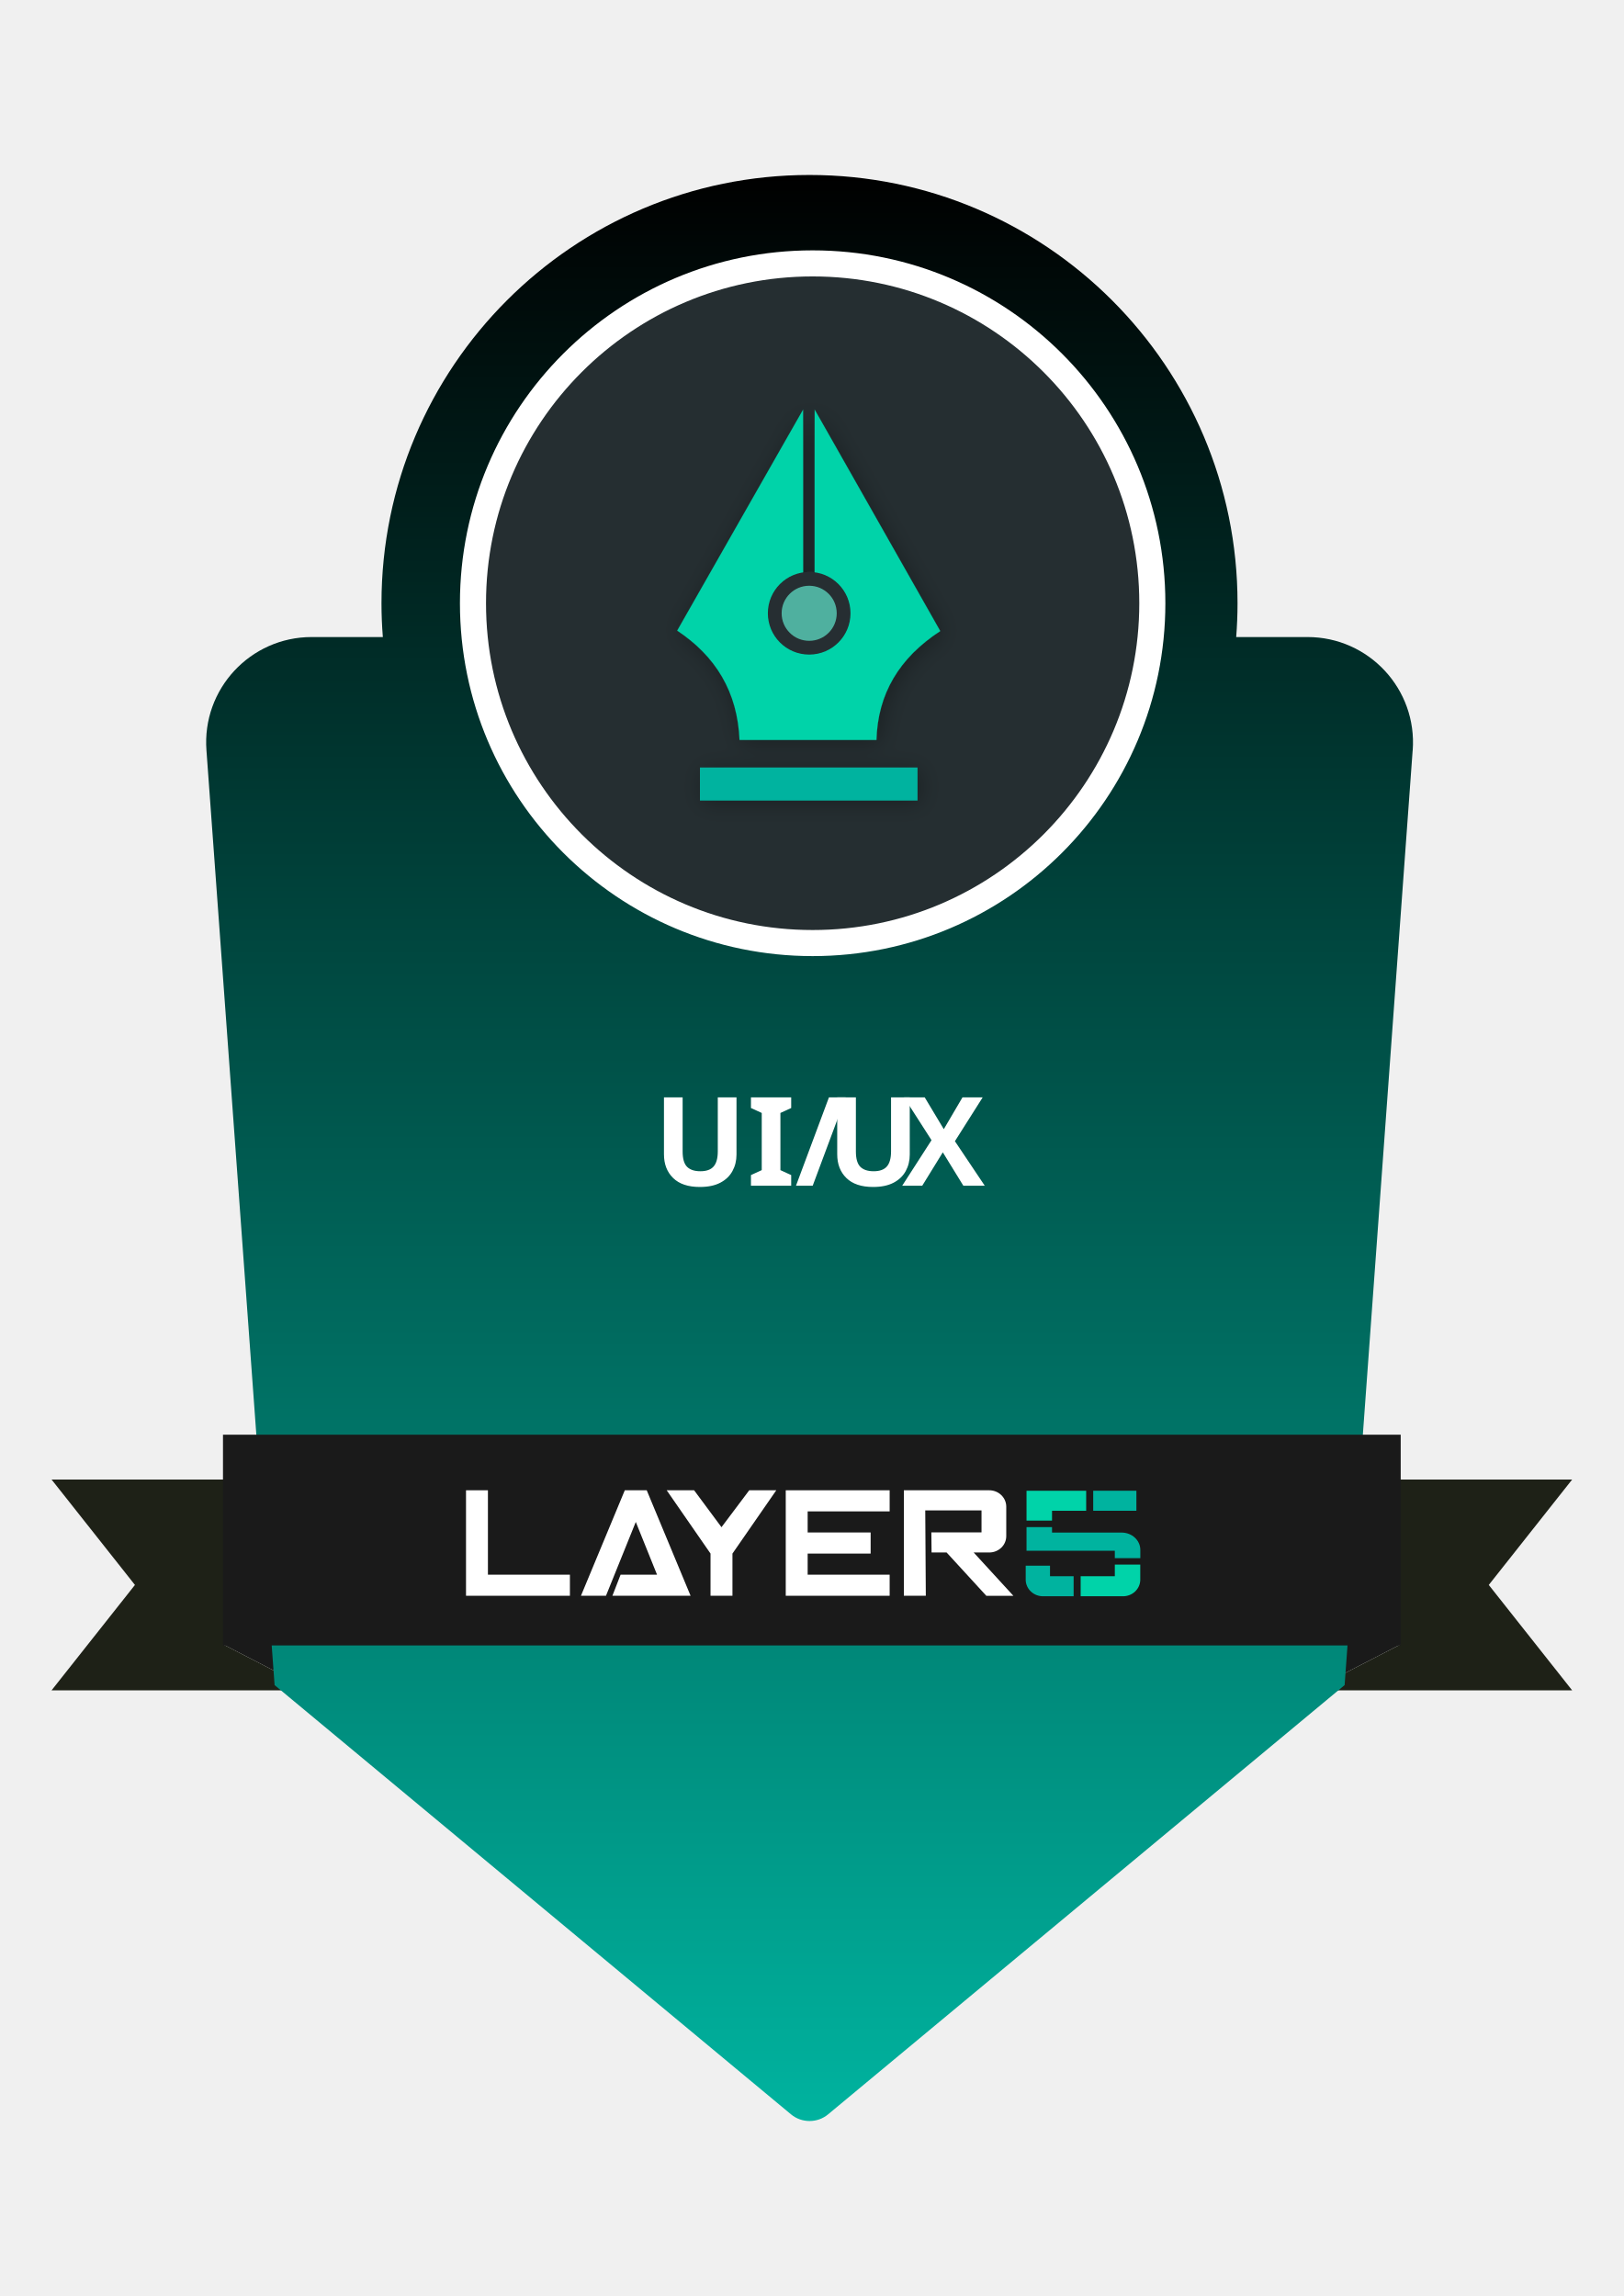
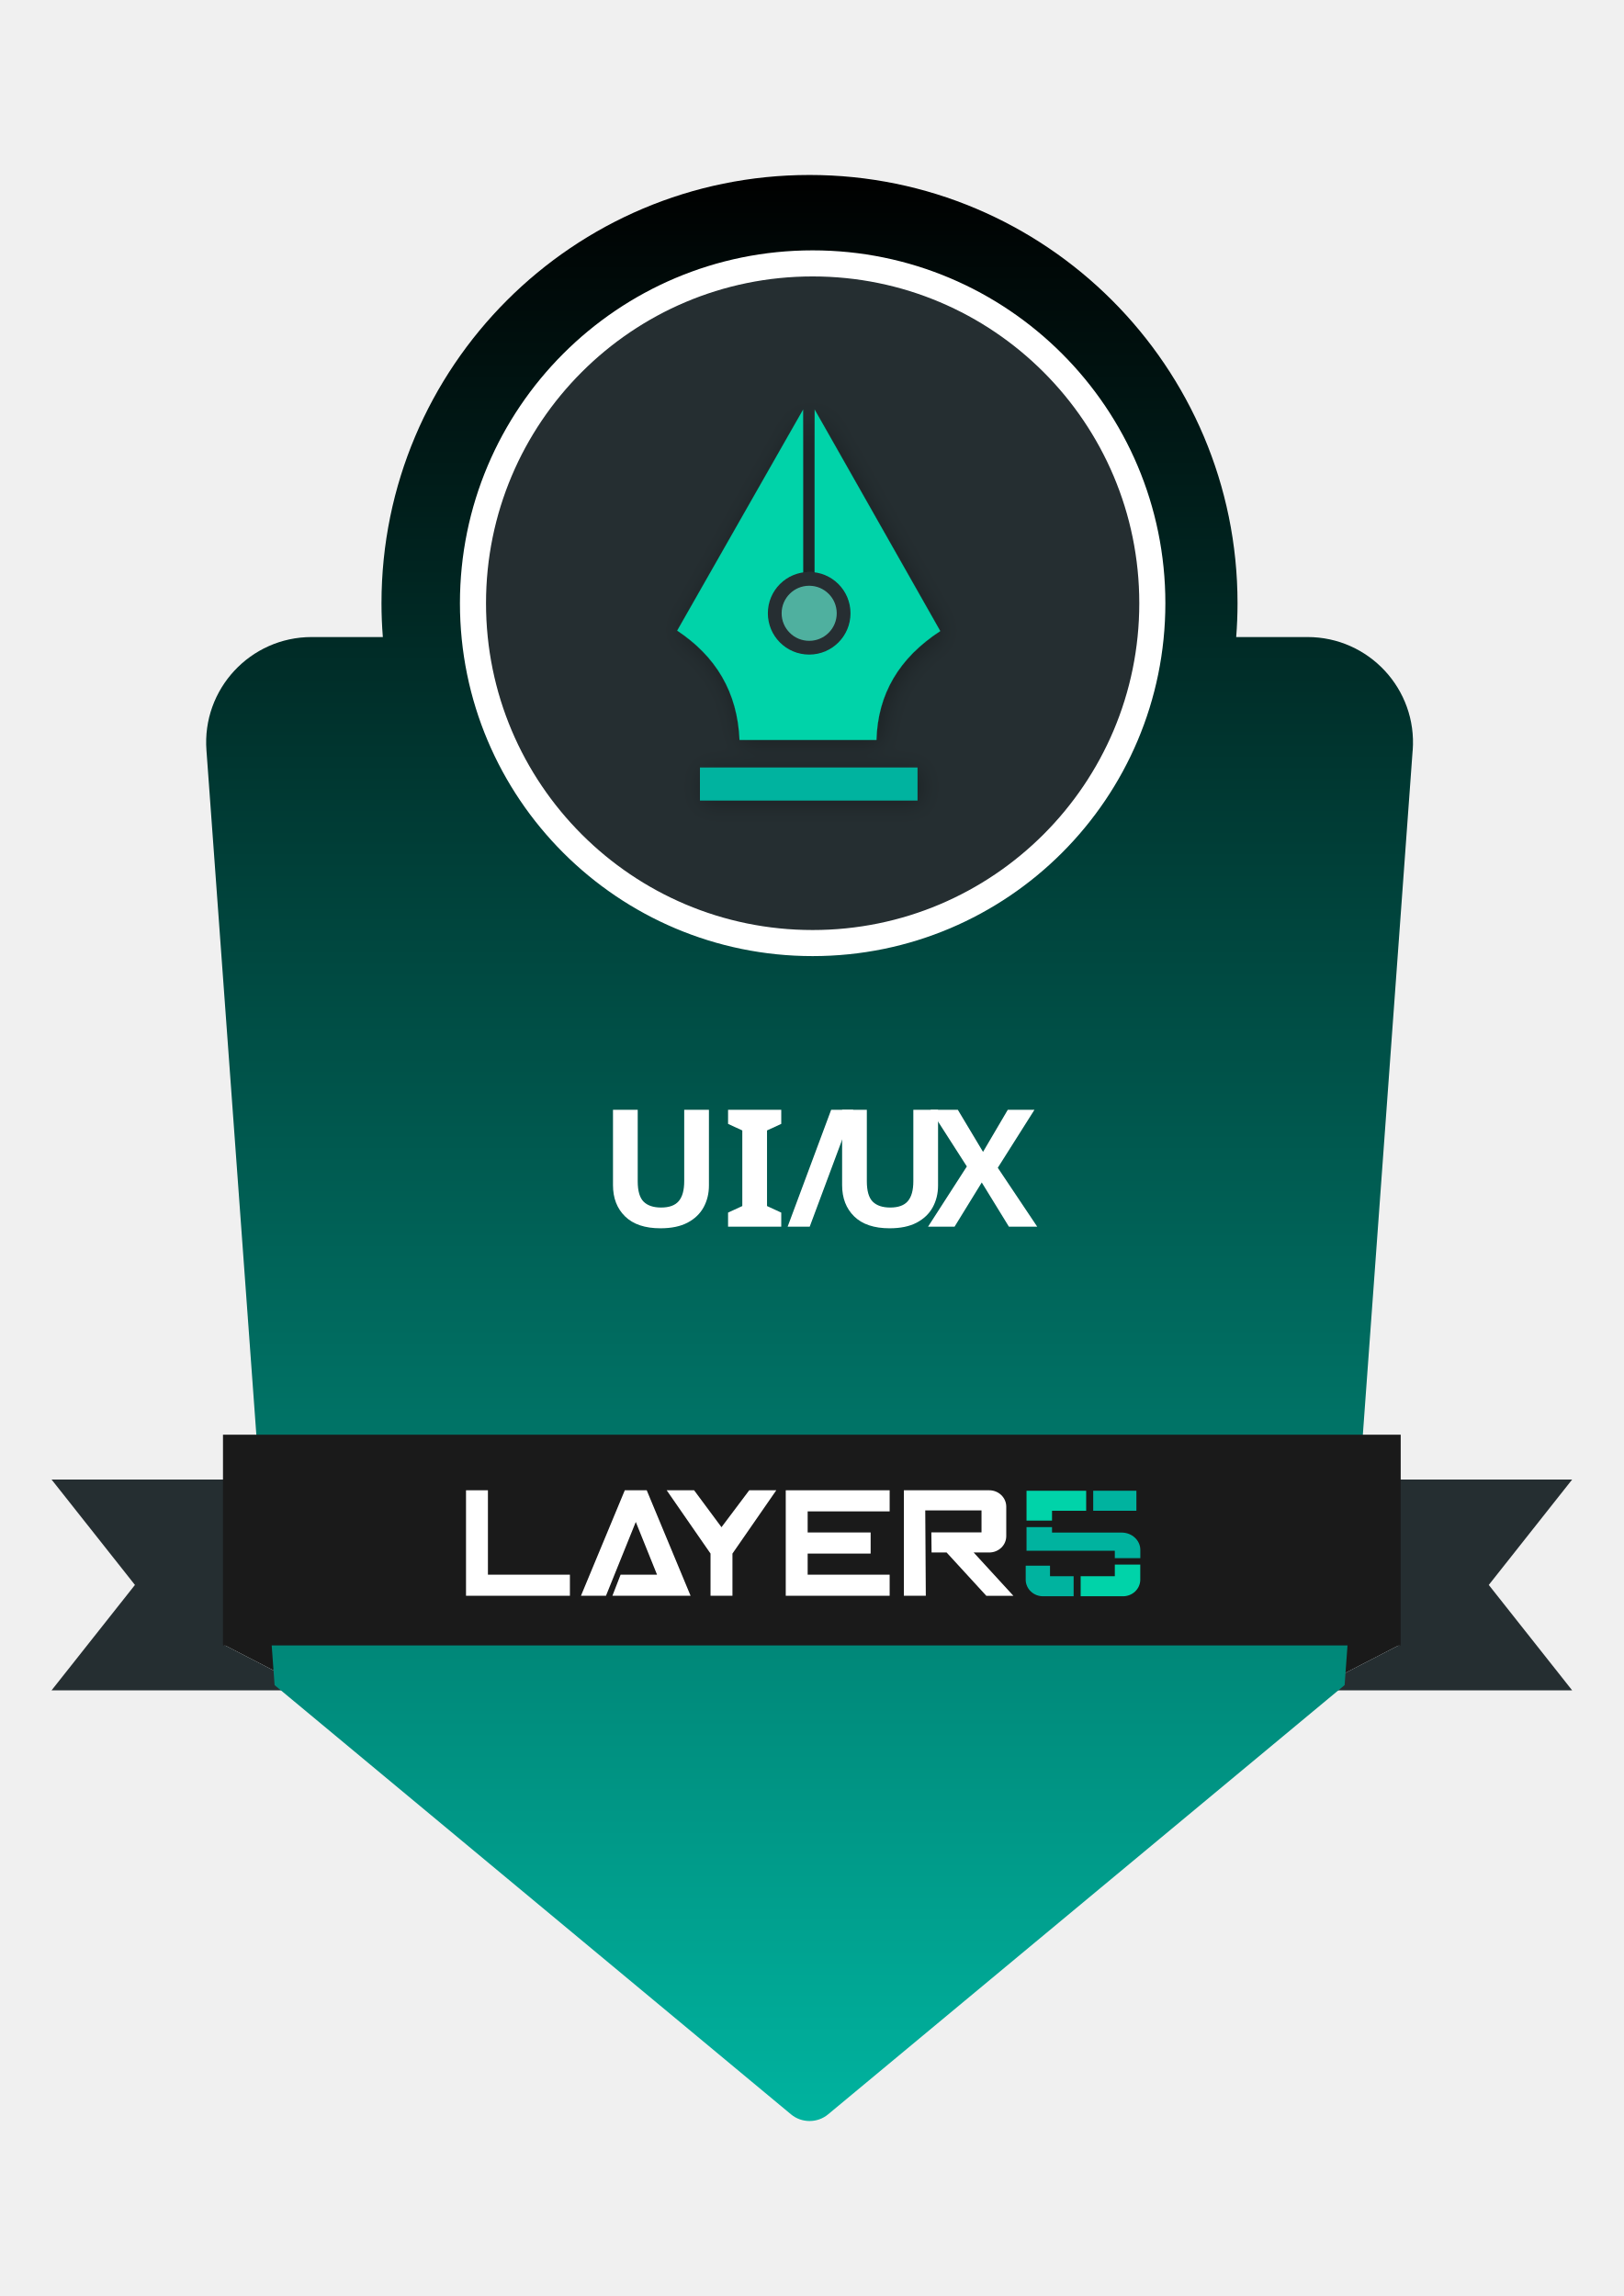
<svg xmlns="http://www.w3.org/2000/svg" id="Layer_1" data-name="Layer 1" viewBox="0 0 595.28 841.89">
  <defs>
    <style>
      .cls-1 {
        fill: #00b39f;
      }

      .cls-2, .cls-3 {
        fill: #fff;
      }

      .cls-4, .cls-5 {
        fill: #252e31;
      }

-       .cls-6 {
-         letter-spacing: -.01em;
-       }
- 
      .cls-5 {
        stroke: #fff;
        stroke-width: 9.56px;
      }

-       .cls-7 {
+       .cls-6 {
        filter: url(#drop-shadow-1);
      }

-       .cls-8 {
+       .cls-7 {
        clip-path: url(#clippath-1);
      }

-       .cls-9, .cls-10 {
+       .cls-8, .cls-9 {
        fill: #00d3a9;
      }

-       .cls-10 {
+       .cls-9 {
        fill-rule: evenodd;
      }

-       .cls-11 {
+       .cls-10 {
        fill: #50b09f;
      }

-       .cls-12 {
+       .cls-11 {
        clip-path: url(#clippath);
      }

-       .cls-13 {
+       .cls-12 {
        fill: #a20e30;
      }

+       .cls-13 {
+         fill: none;
+       }
+ 
      .cls-14 {
-         fill: #1e2117;
+         fill: #1a1a1a;
      }

      .cls-15 {
-         fill: none;
-       }
- 
-       .cls-16 {
-         fill: #1a1a1a;
-       }
- 
-       .cls-17 {
        fill: url(#linear-gradient);
      }

      .cls-3 {
        font-family: QanelasSoft-SemiBold, 'Qanelas Soft';
-         font-size: 45.37px;
+         font-size: 60px;
        font-weight: 600;
+       }
+ 
+       .cls-16 {
+         letter-spacing: -.01em;
      }
    </style>
    <clipPath id="clippath">
-       <rect class="cls-15" x="18.91" y="64.17" width="557.46" height="713.56" />
+       <rect class="cls-13" x="18.91" y="64.17" width="557.46" height="713.56" />
    </clipPath>
    <linearGradient id="linear-gradient" x1="296.79" y1="777.94" x2="296.79" y2="64.39" gradientTransform="translate(0 842.11) scale(1 -1)" gradientUnits="userSpaceOnUse">
      <stop offset="0" stop-color="#000" />
      <stop offset="1" stop-color="#00b39f" />
    </linearGradient>
    <filter id="drop-shadow-1" filterUnits="userSpaceOnUse">
      <feOffset dx="1" dy="1" />
      <feGaussianBlur result="blur" stdDeviation="4" />
      <feFlood flood-color="#000" flood-opacity=".3" />
      <feComposite in2="blur" operator="in" />
      <feComposite in="SourceGraphic" />
    </filter>
    <clipPath id="clippath-1">
-       <rect class="cls-15" x="248.26" y="150.15" width="96.69" height="143.39" />
+       <rect class="cls-13" x="248.26" y="150.15" width="96.69" height="143.39" />
    </clipPath>
  </defs>
  <g id="ui-ux">
-     <g class="cls-12">
+     <g class="cls-11">
      <g>
-         <path class="cls-16" d="m480.86,602.94v16.86l32.66-16.86h-32.66Z" />
-         <path class="cls-16" d="m114.42,619.8v-16.86h-32.66l32.66,16.86Z" />
-         <path class="cls-14" d="m576.37,542.52H18.91l30.56,38.64-30.56,38.64h95.51l-32.66-16.86h32.66v-19.01h366.44v19.01h32.66l-32.66,16.86h95.51l-30.56-38.64,30.56-38.64Z" />
-         <path class="cls-17" d="m517.9,275.16l-24.94,342.73-189.33,157.36c-3.92,3.3-9.75,3.3-13.67,0l-189.29-157.36-24.98-342.73c-1.69-22.44,16.06-41.57,38.57-41.57h26.1c-.33-4.09-.5-8.22-.5-12.4,0-86.74,70.28-157.03,156.92-157.03s156.92,70.29,156.92,157.03c0,4.17-.17,8.31-.49,12.4h26.14c22.51,0,40.26,19.13,38.57,41.57Z" />
+         <path class="cls-14" d="m480.86,602.94v16.86l32.66-16.86h-32.66Z" />
+         <path class="cls-14" d="m114.42,619.8v-16.86h-32.66l32.66,16.86Z" />
+         <path class="cls-4" d="m576.37,542.52H18.91l30.56,38.64-30.56,38.64h95.51l-32.66-16.86h32.66v-19.01h366.44v19.01h32.66l-32.66,16.86h95.51l-30.56-38.64,30.56-38.64Z" />
+         <path class="cls-15" d="m517.9,275.16l-24.94,342.73-189.33,157.36c-3.92,3.3-9.75,3.3-13.67,0l-189.29-157.36-24.98-342.73c-1.69-22.44,16.06-41.57,38.57-41.57h26.1c-.33-4.09-.5-8.22-.5-12.4,0-86.74,70.28-157.03,156.92-157.03s156.92,70.29,156.92,157.03c0,4.17-.17,8.31-.49,12.4h26.14c22.51,0,40.26,19.13,38.57,41.57Z" />
        <path class="cls-5" d="m297.93,345.8c68.78,0,124.53-55.79,124.53-124.61s-55.75-124.61-124.53-124.61-124.53,55.79-124.53,124.61,55.75,124.61,124.53,124.61Z" />
-         <g class="cls-7">
-           <g class="cls-8">
+         <g class="cls-6">
+           <g class="cls-7">
            <g>
-               <path class="cls-10" d="m248.26,231.24l46.18-81.08v61.47c-5.23,1.03-9.17,5.64-9.17,11.17,0,6.29,5.1,11.39,11.39,11.39s11.39-5.1,11.39-11.39c0-5.61-4.05-10.27-9.39-11.22v-61.43l46.06,81.25c-15.1,9.82-22.95,23.09-23.39,39.93h-50.21c-.72-17.63-8.75-30.74-22.85-40.09Z" />
+               <path class="cls-9" d="m248.26,231.24l46.18-81.08v61.47c-5.23,1.03-9.17,5.64-9.17,11.17,0,6.29,5.1,11.39,11.39,11.39s11.39-5.1,11.39-11.39c0-5.61-4.05-10.27-9.39-11.22v-61.43l46.06,81.25c-15.1,9.82-22.95,23.09-23.39,39.93h-50.21c-.72-17.63-8.75-30.74-22.85-40.09Z" />
              <path class="cls-4" d="m296.66,240.02c8.37,0,15.15-6.78,15.15-15.15s-6.78-15.15-15.15-15.15-15.15,6.78-15.15,15.15,6.78,15.15,15.15,15.15Z" />
-               <path class="cls-11" d="m296.66,234.98c5.58,0,10.1-4.52,10.1-10.1s-4.52-10.1-10.1-10.1-10.1,4.52-10.1,10.1,4.52,10.1,10.1,10.1Z" />
+               <path class="cls-10" d="m296.66,234.98c5.58,0,10.1-4.52,10.1-10.1s-4.52-10.1-10.1-10.1-10.1,4.52-10.1,10.1,4.52,10.1,10.1,10.1Z" />
              <path class="cls-1" d="m336.38,281.43h-79.77v12.12h79.77v-12.12Z" />
            </g>
          </g>
        </g>
-         <path class="cls-13" d="m114.42,583.9v19.01h366.44v-19.01H114.42Z" />
-         <path class="cls-16" d="m513.52,603.34H81.75v-77.27h431.77v77.27Z" />
+         <path class="cls-12" d="m114.42,583.9v19.01h366.44v-19.01H114.42Z" />
+         <path class="cls-14" d="m513.52,603.34H81.75v-77.27h431.77v77.27Z" />
        <path class="cls-2" d="m178.89,546.45h-8.04v38.68h38.09v-7.73h-30.06v-30.95Z" />
        <path class="cls-2" d="m229.06,546.45l-16.07,38.68h9.17l10.93-27.07,7.79,19.34h-13.36l-3,7.73h28.66l-16.08-38.68h-8.03Z" />
        <path class="cls-2" d="m264.51,559.99l-10.04-13.54h-10.05l16.07,23.21v15.47h8.04v-15.47l16.07-23.21h-9.92l-10.17,13.54Z" />
        <path class="cls-2" d="m288.07,552.54v32.59h38.09v-7.73h-30.06v-7.74h23.09v-7.74h-23.09v-7.73h30.06v-7.74h-38.09v6.09Z" />
        <path class="cls-2" d="m339.22,553.83h20.62v8.05h-18.39l.08,7.38h5.51l14.57,15.89h9.92l-14.57-15.89h5.71c.82,0,1.63-.15,2.39-.46s1.45-.74,2.03-1.3c.58-.56,1.04-1.22,1.35-1.95.31-.73.47-1.51.47-2.3v-10.79c0-1.59-.66-3.12-1.83-4.25-1.17-1.13-2.76-1.76-4.42-1.76h-31.28v38.68h8.04l-.21-31.3Z" />
        <path class="cls-1" d="m416.62,546.62h-15.83v7.34h15.83v-7.34Z" />
        <path class="cls-1" d="m418.06,571.34v-3.04c0-3.5-3.06-6.34-6.86-6.34h-25.51v-2h-9.35v8.66h32.37v2.71h9.35Z" />
-         <path class="cls-9" d="m385.69,557.57v-3.6h12.52v-7.34h-21.87v10.94h9.35Z" />
-         <path class="cls-9" d="m408.71,573.7v4.27h-12.52v7.34h15.43c1.68.03,3.29-.59,4.49-1.71,1.21-1.12,1.9-2.65,1.93-4.27v-5.63h-9.33Z" />
+         <path class="cls-8" d="m385.69,557.57v-3.6h12.52v-7.34h-21.87v10.94h9.35Z" />
+         <path class="cls-8" d="m408.71,573.7v4.27h-12.52v7.34h15.43c1.68.03,3.29-.59,4.49-1.71,1.21-1.12,1.9-2.65,1.93-4.27v-5.63h-9.33Z" />
        <path class="cls-1" d="m384.95,574.1v3.87h8.66v7.34h-11.14c-1.68.03-3.29-.59-4.5-1.71-1.2-1.12-1.9-2.66-1.93-4.27v-5.23h8.9Z" />
      </g>
-       <text class="cls-3" transform="translate(239.56 434.78)">
+       <text class="cls-3" transform="translate(219.64 449.79)">
        <tspan x="0" y="0">UI/</tspan>
-         <tspan class="cls-6" x="63.52" y="0">U</tspan>
-         <tspan x="91.2" y="0">X</tspan>
+         <tspan class="cls-16" x="84" y="0">U</tspan>
+         <tspan x="120.6" y="0">X</tspan>
      </text>
    </g>
  </g>
</svg>
